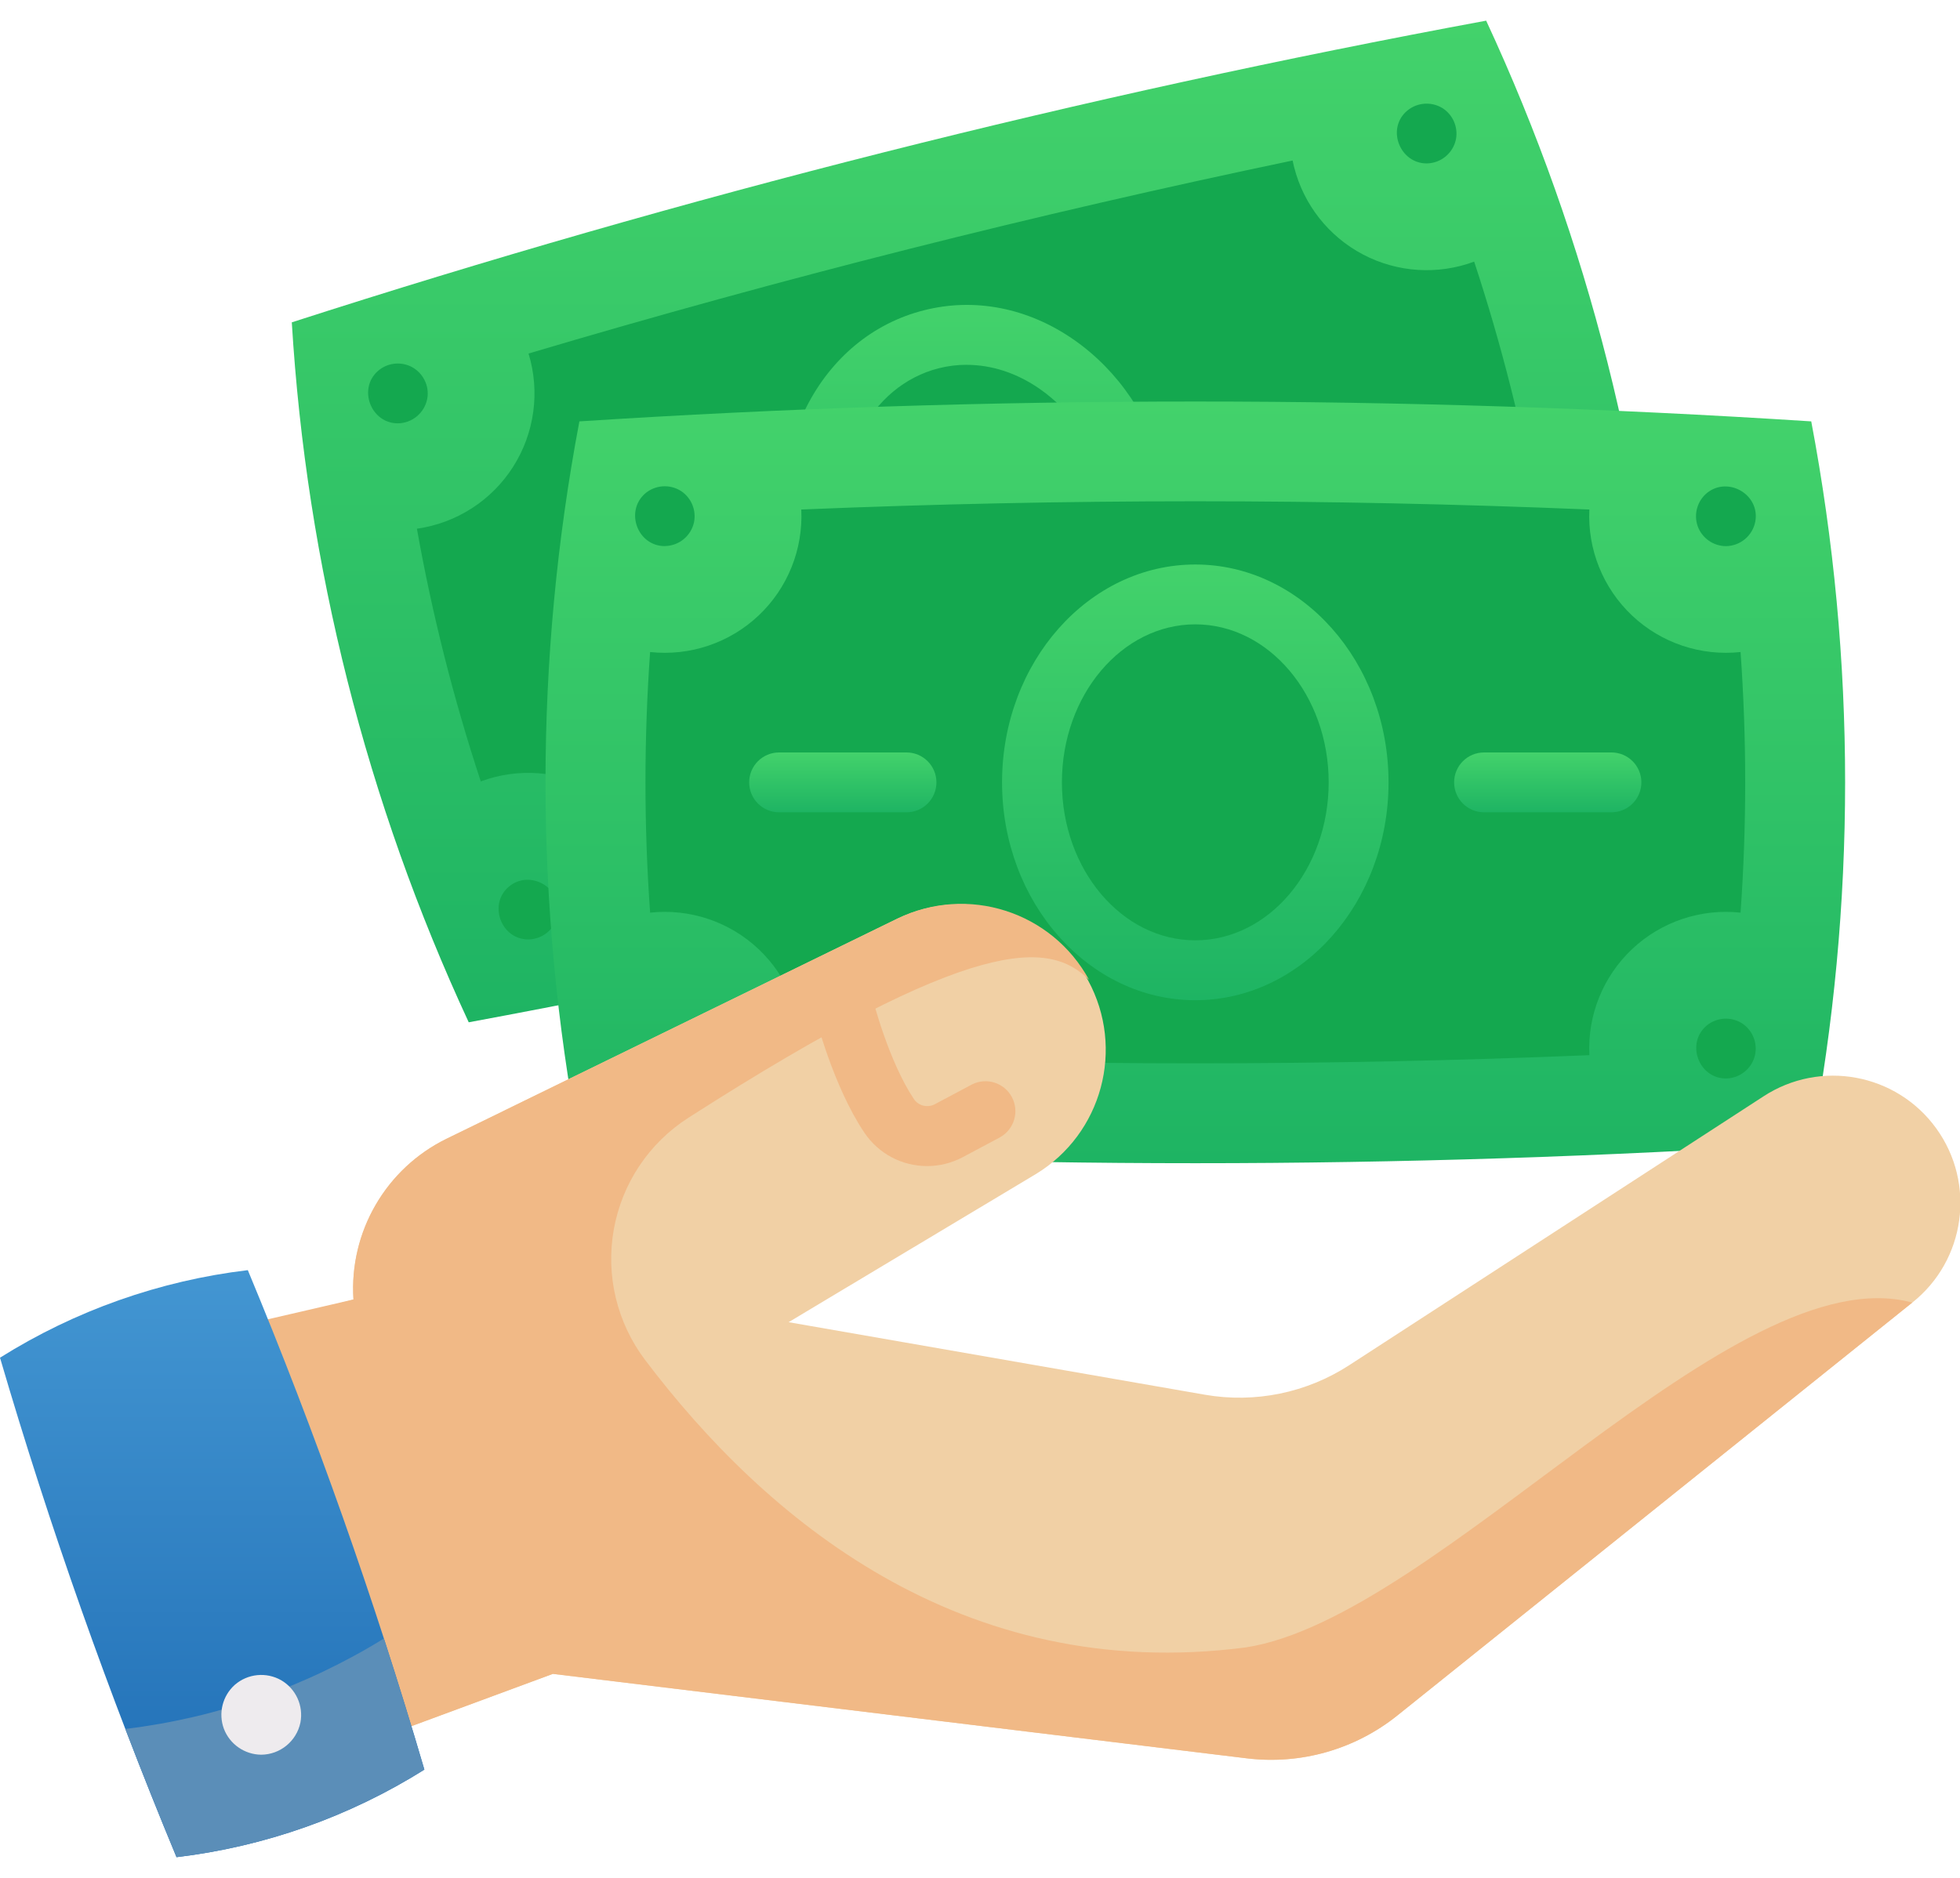
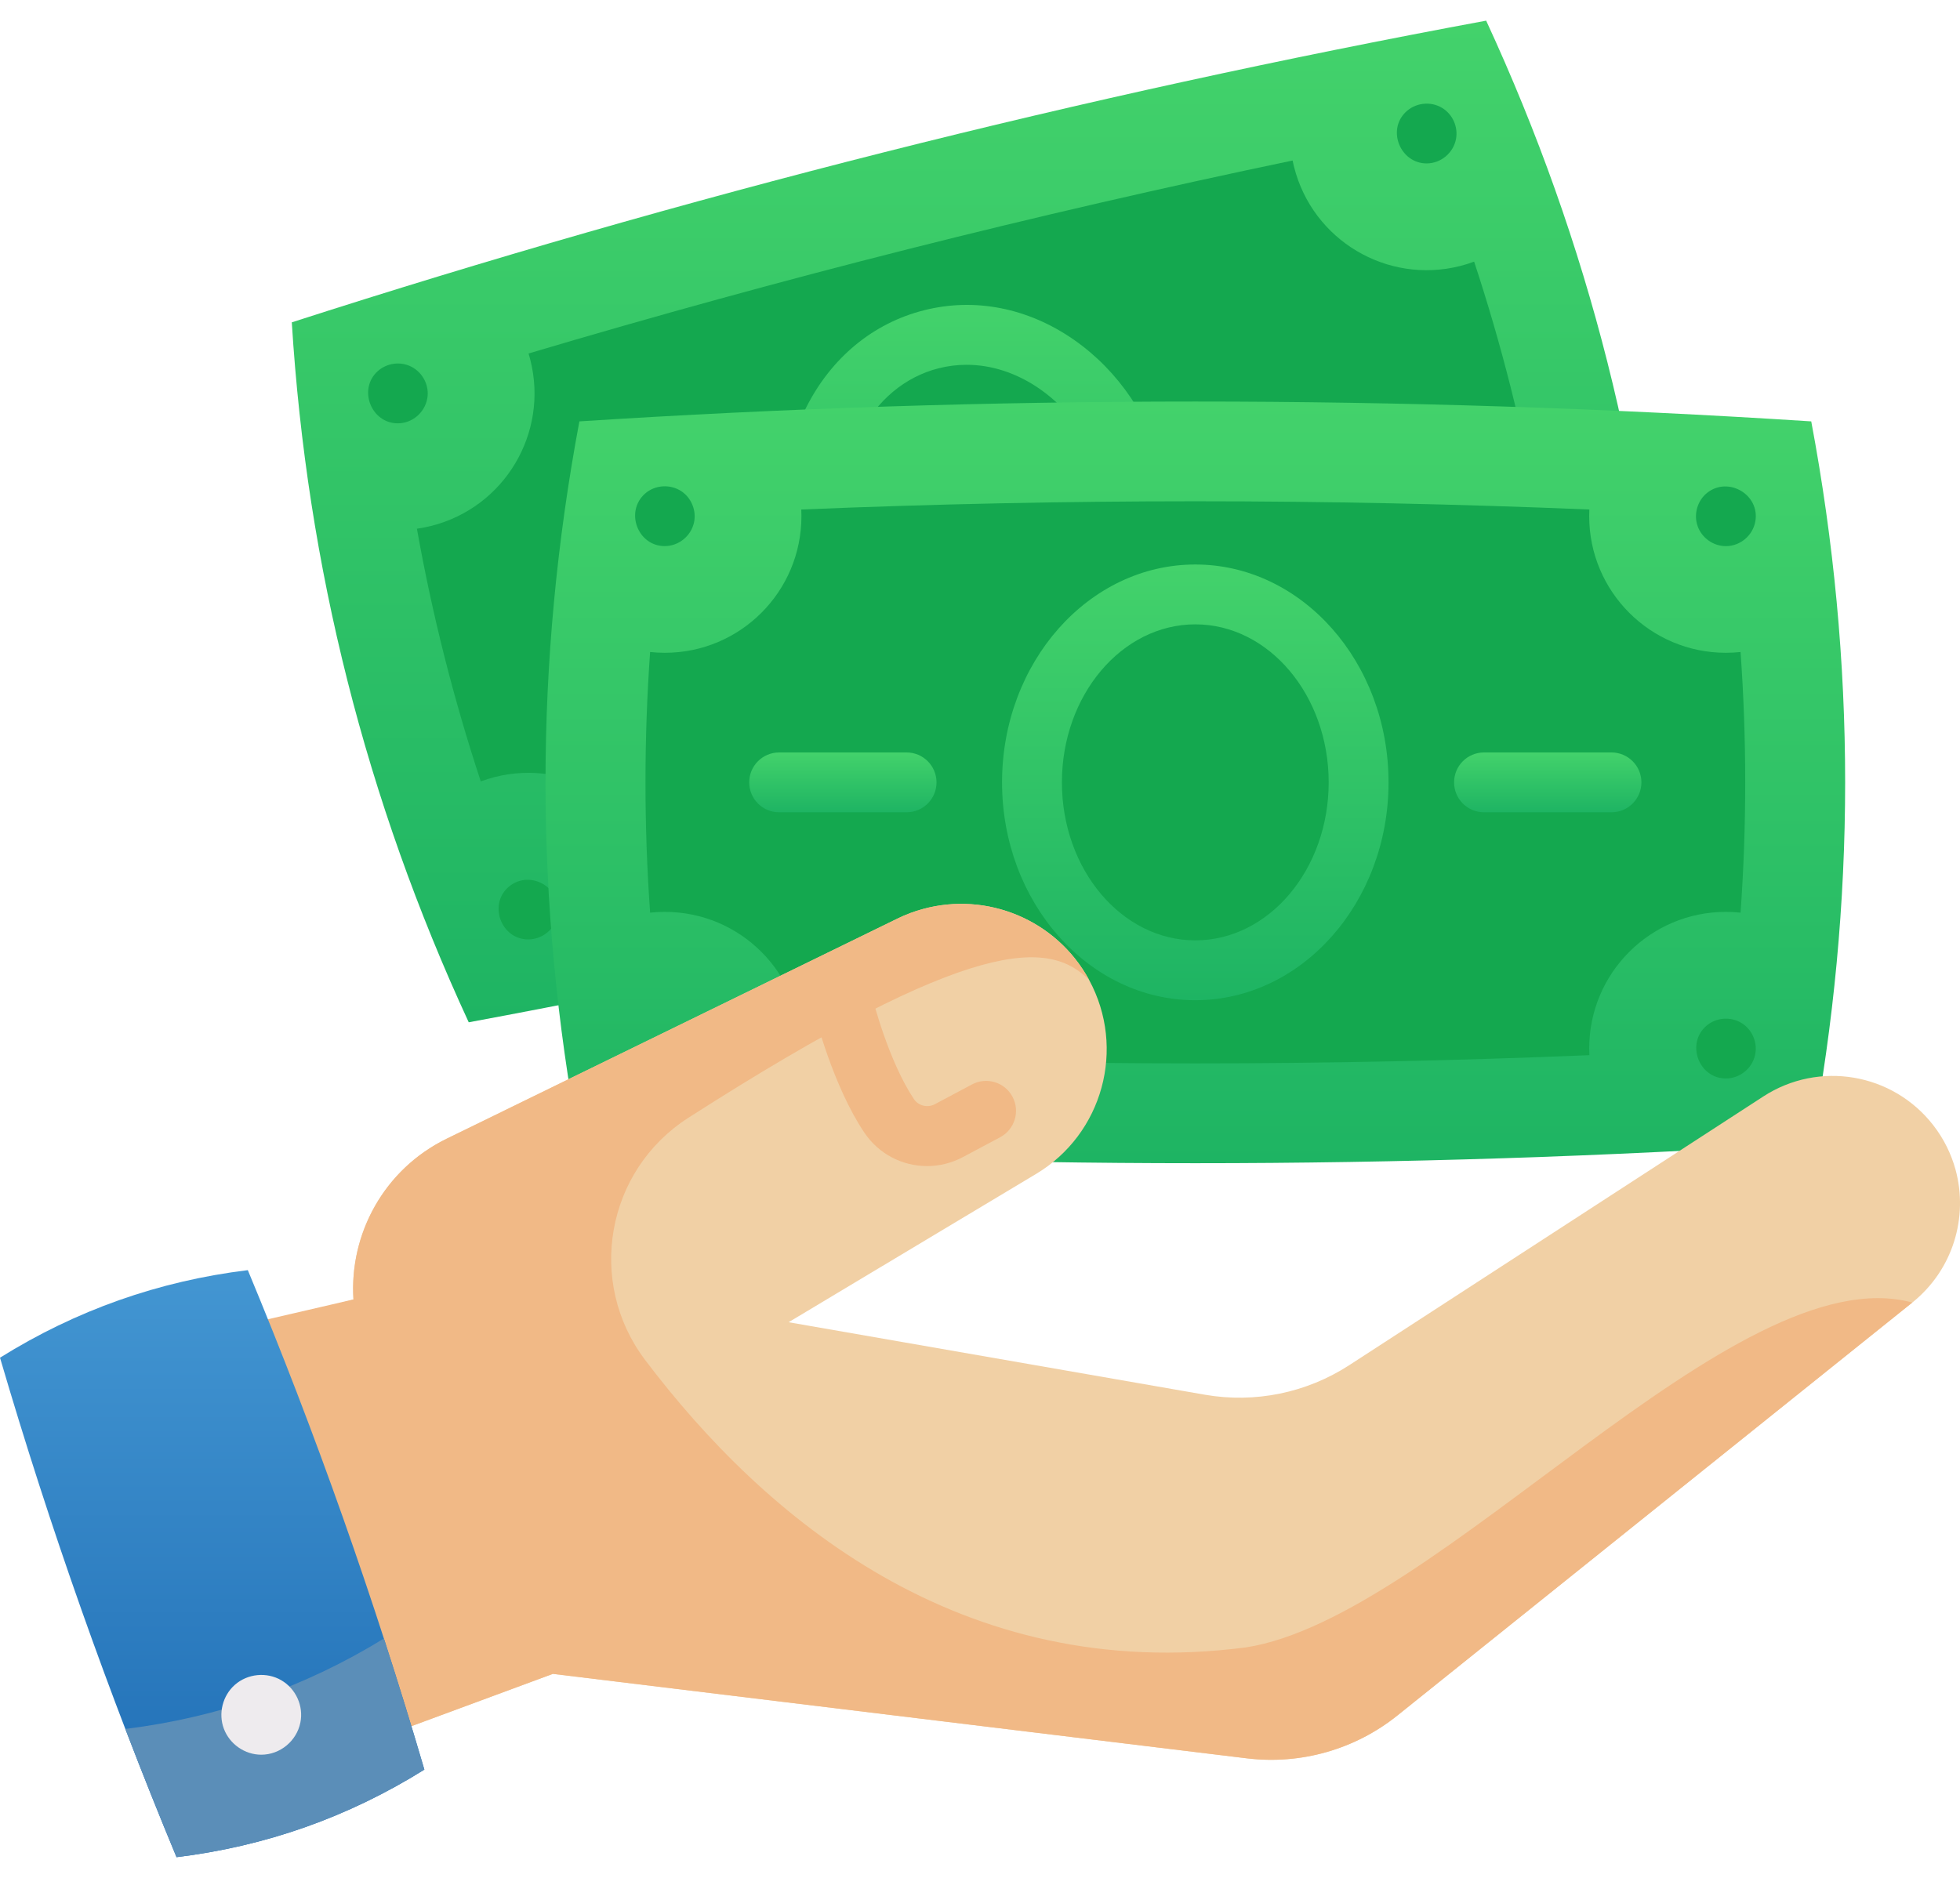
- <svg xmlns="http://www.w3.org/2000/svg" width="48" height="46" fill="none">
-   <path d="M36.396.506a234.154 234.154 0 00-29.25 7.39 47.538 47.538 0 004.333 17.146 234.182 234.182 0 0029.249-7.39A47.538 47.538 0 0036.396.506z" fill="url(#paint0_linear_747_297646)" />
-   <path d="M37.665 12.6a3.347 3.347 0 00-2.735 4.292 232.78 232.78 0 01-18.712 4.727 3.347 3.347 0 00-4.444-2.478 44.88 44.88 0 01-1.564-6.19 3.347 3.347 0 002.734-4.291 232.583 232.583 0 0118.712-4.728c.01.053.023.106.036.159a3.347 3.347 0 004.41 2.318 44.889 44.889 0 011.563 6.19zm-2.727-8.597c-.636 0-.975-.801-.52-1.252a.743.743 0 01.902-.106.74.74 0 01.337.76.74.74 0 01-.72.598zM12.936 23.012c-.672 0-.987-.874-.465-1.3.522-.424 1.316.049 1.184.71a.739.739 0 01-.719.59zM9.742 10.37c-.654 0-.98-.837-.493-1.277a.74.74 0 01.822-.111c.284.143.45.465.393.78a.741.741 0 01-.722.608z" fill="#14A84F" />
-   <path d="M25.076 17.246c2.143-.541 3.375-2.98 2.752-5.445-.623-2.467-2.865-4.027-5.007-3.486-2.143.541-3.375 2.98-2.752 5.445.623 2.466 2.865 4.027 5.007 3.486z" fill="#14A84F" />
-   <path d="M24.197 18.078c-.909 0-1.813-.29-2.623-.854-1.09-.759-1.88-1.928-2.225-3.291-.345-1.364-.204-2.768.395-3.953.616-1.22 1.641-2.066 2.886-2.38 1.244-.315 2.548-.058 3.67.723 1.09.759 1.88 1.928 2.225 3.291.345 1.364.205 2.768-.394 3.953-.617 1.22-1.642 2.066-2.887 2.38a4.243 4.243 0 01-1.047.131zm-.525-9.142c-.23 0-.458.028-.683.085-.827.21-1.514.785-1.937 1.62-.44.87-.54 1.912-.282 2.933.258 1.02.841 1.89 1.642 2.447.768.534 1.646.714 2.473.505.827-.209 1.515-.784 1.937-1.62.44-.87.54-1.912.282-2.932-.258-1.021-.841-1.89-1.641-2.447-.56-.39-1.177-.59-1.79-.59z" fill="url(#paint1_linear_747_297646)" />
-   <path d="M44.357 10.322a234.16 234.16 0 00-30.168 0 47.536 47.536 0 000 17.685c10.056.649 20.112.649 30.168 0a47.536 47.536 0 000-17.685z" fill="url(#paint2_linear_747_297646)" />
-   <path d="M42.626 22.356a3.348 3.348 0 00-3.703 3.491 232.517 232.517 0 01-19.3 0 3.347 3.347 0 00-3.702-3.491 44.871 44.871 0 010-6.384 3.347 3.347 0 003.702-3.491c3.222-.134 6.45-.202 9.65-.202s6.43.068 9.65.202a3.348 3.348 0 003.703 3.491 44.9 44.9 0 010 6.384zm-.359 4.062c-.673 0-.986-.87-.466-1.3a.74.74 0 01.848-.059.74.74 0 01.33.791.739.739 0 01-.712.568zm0-13.04a.74.74 0 01-.69-.486.74.74 0 01.235-.823c.517-.405 1.29.05 1.176.701a.74.74 0 01-.721.608zm-25.987-.001c-.663 0-.978-.841-.488-1.282a.74.74 0 01.894-.062.741.741 0 01.31.761.74.74 0 01-.716.582z" fill="#14A84F" />
-   <path d="M29.273 23.767c2.209 0 4-2.06 4-4.603 0-2.542-1.792-4.604-4-4.604-2.209 0-4 2.062-4 4.604 0 2.542 1.791 4.603 4 4.603z" fill="#14A84F" />
-   <path d="M29.273 24.501c-2.61 0-4.733-2.394-4.733-5.336 0-2.943 2.123-5.337 4.733-5.337 2.609 0 4.732 2.394 4.732 5.337 0 2.942-2.123 5.336-4.733 5.336zm0-9.207c-1.802 0-3.267 1.737-3.267 3.87 0 2.135 1.465 3.87 3.267 3.87 1.8 0 3.266-1.735 3.266-3.87 0-2.133-1.466-3.87-3.267-3.87z" fill="url(#paint3_linear_747_297646)" />
-   <path d="M39.464 19.898h-3.12a.733.733 0 110-1.466h3.12a.733.733 0 110 1.466z" fill="url(#paint4_linear_747_297646)" />
-   <path d="M22.202 19.898H19.08a.733.733 0 110-1.466h3.12a.733.733 0 110 1.466z" fill="url(#paint5_linear_747_297646)" />
-   <path d="M46.832 31.907L34.22 42.023a4.936 4.936 0 01-3.686 1.049L13.54 41.003l-4.53 1.675c-2.432-2.502-1.433-10.551-1.433-10.551l1.079-.296a4.09 4.09 0 012.286-3.94l7.288-3.558 3.748-1.831a3.563 3.563 0 013.393 6.256l-6.058 3.63 10.195 1.777a4.938 4.938 0 003.535-.724l10.14-6.582a3.118 3.118 0 013.65 5.048z" fill="#F1D0A5" />
-   <path d="M30.508 40.355c-6.983.907-11.796-3.188-14.708-7.04a4.105 4.105 0 011.058-5.934c7.031-4.507 8.85-4.341 9.814-3.377a3.563 3.563 0 00-4.694-1.502l-3.748 1.83-5.907 2.885v.002l-1.381.673a4.088 4.088 0 00-2.286 3.94l-4.499 1.042s2.42 7.303 4.854 9.804l4.528-1.675 16.996 2.069a4.936 4.936 0 003.686-1.05l12.61-10.114c-4.357-1.183-11.62 7.727-16.324 8.447z" fill="#F1B986" />
-   <path d="M22.704 28.564c-.6 0-1.183-.291-1.539-.823-.772-1.153-1.203-2.868-1.221-2.94a.733.733 0 011.423-.354c.008.033.392 1.546 1.016 2.478.11.164.335.218.512.123l.909-.484a.733.733 0 01.69 1.293l-.909.485c-.28.15-.583.222-.881.222z" fill="#F1B986" />
-   <path d="M6.069 31.113A14.69 14.69 0 000 33.258a118.99 118.99 0 004.323 12.235 14.69 14.69 0 006.07-2.145 118.978 118.978 0 00-4.324-12.235z" fill="url(#paint6_linear_747_297646)" />
-   <path d="M10.393 43.348a14.672 14.672 0 01-6.07 2.145c-.432-1.042-.85-2.09-1.253-3.141a15.616 15.616 0 006.332-2.215c.345 1.065.676 2.136.99 3.211z" fill="#5B8EB8" />
-   <path d="M6.398 42.983a.989.989 0 01-.915-.634.986.986 0 01.27-1.08.987.987 0 011.134-.11.986.986 0 01.47 1.037.988.988 0 01-.959.787z" fill="#EEEBEE" />
+ <svg xmlns="http://www.w3.org/2000/svg" width="48" height="46" viewBox="0 0 48 46" fill="none">
+   <path d="M36.396 0.506C26.487 2.341 16.737 4.804 7.146 7.896C7.518 13.882 8.962 19.598 11.479 25.042C21.387 23.207 31.137 20.744 40.728 17.652C40.356 11.666 38.912 5.95 36.396 0.506V0.506Z" fill="url(#paint0_linear_747_297646)" />
+   <path d="M37.665 12.599C37.547 12.616 37.43 12.638 37.312 12.668C35.519 13.121 34.433 14.941 34.886 16.734C34.9 16.787 34.914 16.84 34.93 16.891C31.841 17.809 28.727 18.666 25.623 19.45C22.52 20.234 19.374 20.959 16.218 21.619C16.208 21.566 16.196 21.512 16.182 21.459C15.729 19.667 13.909 18.581 12.117 19.034C11.999 19.064 11.884 19.1 11.774 19.141C11.106 17.116 10.584 15.05 10.21 12.951C10.327 12.934 10.445 12.912 10.563 12.882C12.355 12.429 13.441 10.609 12.988 8.817C12.975 8.763 12.96 8.711 12.944 8.659C16.034 7.74 19.147 6.884 22.251 6.1C25.354 5.316 28.501 4.591 31.656 3.932C31.666 3.985 31.678 4.038 31.692 4.091C32.145 5.883 33.965 6.969 35.758 6.516C35.876 6.486 35.99 6.45 36.101 6.409C36.769 8.434 37.291 10.5 37.665 12.599V12.599Z" fill="#14A84F" />
+   <path d="M34.938 4.003C34.302 4.003 33.963 3.202 34.419 2.751C34.656 2.516 35.035 2.47 35.32 2.645C35.577 2.802 35.713 3.111 35.657 3.406C35.592 3.747 35.287 4.003 34.938 4.003V4.003Z" fill="#14A84F" />
+   <path d="M12.936 23.012C12.264 23.012 11.949 22.138 12.471 21.713C12.993 21.288 13.787 21.761 13.655 22.423C13.587 22.762 13.282 23.012 12.936 23.012Z" fill="#14A84F" />
+   <path d="M9.742 10.37C9.088 10.37 8.763 9.533 9.249 9.093C9.472 8.892 9.804 8.846 10.072 8.982C10.355 9.125 10.521 9.447 10.464 9.761C10.402 10.107 10.096 10.37 9.742 10.37V10.37Z" fill="#14A84F" />
+   <path d="M25.076 17.246C27.219 16.704 28.451 14.267 27.828 11.8C27.205 9.334 24.963 7.774 22.821 8.315C20.678 8.856 19.446 11.294 20.069 13.76C20.692 16.226 22.934 17.787 25.076 17.246Z" fill="#14A84F" />
+   <path d="M24.197 18.078C23.288 18.078 22.384 17.788 21.574 17.224C20.484 16.465 19.693 15.296 19.349 13.933C19.004 12.569 19.145 11.165 19.744 9.98C20.36 8.759 21.385 7.914 22.63 7.6C23.874 7.285 25.178 7.542 26.3 8.323C27.391 9.082 28.181 10.251 28.525 11.614C28.87 12.978 28.73 14.382 28.131 15.567C27.514 16.788 26.489 17.633 25.244 17.948C24.898 18.035 24.547 18.078 24.197 18.078V18.078ZM23.672 8.936C23.443 8.936 23.214 8.964 22.989 9.021C22.162 9.23 21.475 9.806 21.052 10.641C20.613 11.511 20.513 12.553 20.77 13.574C21.028 14.595 21.611 15.463 22.412 16.021C23.18 16.555 24.058 16.735 24.885 16.526C25.712 16.317 26.4 15.742 26.822 14.906C27.262 14.036 27.362 12.994 27.104 11.974C26.846 10.953 26.263 10.084 25.463 9.527C24.903 9.138 24.286 8.936 23.672 8.936V8.936Z" fill="url(#paint1_linear_747_297646)" />
+   <path d="M44.357 10.322C34.301 9.674 24.245 9.674 14.189 10.322C13.083 16.217 13.083 22.112 14.189 28.007C24.245 28.656 34.301 28.656 44.357 28.007C45.464 22.112 45.464 16.217 44.357 10.322V10.322Z" fill="url(#paint2_linear_747_297646)" />
+   <path d="M42.626 22.356C42.508 22.344 42.389 22.337 42.267 22.337C40.418 22.337 38.919 23.835 38.919 25.684C38.919 25.739 38.92 25.794 38.923 25.847C35.703 25.981 32.474 26.049 29.273 26.049C26.073 26.049 22.845 25.981 19.623 25.847C19.626 25.794 19.627 25.739 19.627 25.684C19.627 23.835 18.129 22.337 16.28 22.337C16.159 22.337 16.039 22.344 15.921 22.356C15.77 20.229 15.77 18.099 15.921 15.972C16.039 15.984 16.159 15.991 16.28 15.991C18.129 15.991 19.627 14.493 19.627 12.644C19.627 12.589 19.626 12.534 19.623 12.481C22.845 12.347 26.073 12.279 29.273 12.279C32.474 12.279 35.703 12.347 38.923 12.481C38.92 12.534 38.919 12.589 38.919 12.644C38.919 14.493 40.418 15.991 42.267 15.991C42.389 15.991 42.508 15.984 42.626 15.972C42.778 18.099 42.778 20.229 42.626 22.356Z" fill="#14A84F" />
+   <path d="M42.267 26.418C41.594 26.418 41.281 25.547 41.801 25.118C42.039 24.922 42.387 24.898 42.649 25.059C42.916 25.222 43.05 25.547 42.98 25.85C42.904 26.178 42.604 26.418 42.267 26.418Z" fill="#14A84F" />
+   <path d="M42.267 13.378C41.96 13.378 41.68 13.18 41.576 12.892C41.471 12.6 41.568 12.26 41.812 12.069C42.329 11.664 43.102 12.119 42.988 12.77C42.928 13.117 42.619 13.378 42.267 13.378Z" fill="#14A84F" />
+   <path d="M16.28 13.377C15.617 13.377 15.302 12.536 15.793 12.095C16.037 11.876 16.413 11.852 16.686 12.033C16.932 12.196 17.058 12.506 16.997 12.794C16.926 13.129 16.622 13.377 16.28 13.377V13.377Z" fill="#14A84F" />
+   <path d="M29.273 23.767C31.482 23.767 33.272 21.706 33.272 19.164C33.272 16.622 31.482 14.56 29.273 14.56C27.064 14.56 25.273 16.622 25.273 19.164C25.273 21.706 27.064 23.767 29.273 23.767Z" fill="#14A84F" />
+   <path d="M29.273 24.501C26.663 24.501 24.54 22.107 24.54 19.165C24.54 16.222 26.663 13.828 29.273 13.828C31.882 13.828 34.005 16.222 34.005 19.165C34.005 22.107 31.882 24.501 29.273 24.501V24.501ZM29.273 15.294C27.471 15.294 26.006 17.031 26.006 19.165C26.006 21.299 27.471 23.035 29.273 23.035C31.073 23.035 32.539 21.299 32.539 19.165C32.539 17.031 31.073 15.294 29.273 15.294V15.294Z" fill="url(#paint3_linear_747_297646)" />
+   <path d="M39.464 19.898H36.343C35.938 19.898 35.61 19.57 35.61 19.165C35.61 18.76 35.938 18.432 36.343 18.432H39.464C39.869 18.432 40.198 18.76 40.198 19.165C40.198 19.57 39.869 19.898 39.464 19.898Z" fill="url(#paint4_linear_747_297646)" />
+   <path d="M22.202 19.898H19.081C18.676 19.898 18.348 19.57 18.348 19.165C18.348 18.76 18.676 18.432 19.081 18.432H22.202C22.607 18.432 22.935 18.76 22.935 19.165C22.935 19.57 22.607 19.898 22.202 19.898Z" fill="url(#paint5_linear_747_297646)" />
+   <path d="M46.832 31.907H46.831L34.221 42.023C33.185 42.854 31.855 43.233 30.535 43.072L13.539 41.003L9.01 42.678C6.578 40.176 7.577 32.127 7.577 32.127L8.656 31.831C8.562 30.39 9.242 28.959 10.504 28.141C10.643 28.05 10.789 27.967 10.942 27.892L18.23 24.333L21.978 22.502C22.182 22.402 22.39 22.324 22.602 22.267C24.169 21.837 25.87 22.526 26.672 24.004C27.581 25.681 27.008 27.777 25.371 28.758L19.313 32.389L29.508 34.165C30.735 34.378 31.997 34.12 33.043 33.441L43.183 26.859C44.543 25.975 46.352 26.282 47.347 27.565C47.604 27.897 47.784 28.265 47.89 28.648C48.209 29.812 47.831 31.105 46.832 31.907Z" fill="#F1D0A5" />
+   <path d="M30.508 40.355C23.525 41.262 18.712 37.167 15.8 33.315C14.355 31.405 14.842 28.673 16.858 27.381C23.889 22.874 25.708 23.04 26.672 24.004C25.87 22.526 24.169 21.837 22.602 22.267C22.39 22.324 22.182 22.402 21.978 22.502L18.23 24.333L12.323 27.217C12.323 27.217 12.322 27.218 12.322 27.219L10.942 27.892C9.401 28.644 8.552 30.231 8.656 31.831L4.157 32.874C4.157 32.874 6.578 40.177 9.011 42.678L13.539 41.003L30.535 43.072C31.855 43.233 33.185 42.854 34.221 42.023L46.832 31.907C42.474 30.725 35.21 39.635 30.508 40.355Z" fill="#F1B986" />
+   <path d="M22.704 28.564C22.103 28.564 21.521 28.273 21.165 27.741C20.393 26.588 19.962 24.873 19.944 24.8C19.846 24.407 20.086 24.01 20.479 23.912C20.872 23.815 21.269 24.054 21.367 24.447C21.375 24.48 21.759 25.993 22.383 26.925C22.493 27.089 22.718 27.143 22.895 27.048L23.804 26.564C24.161 26.373 24.605 26.508 24.796 26.866C24.986 27.223 24.851 27.667 24.494 27.857L23.585 28.342C23.304 28.492 23.002 28.564 22.704 28.564V28.564Z" fill="#F1B986" />
+   <path d="M6.069 31.113C3.888 31.38 1.864 32.094 0 33.258C1.219 37.415 2.66 41.493 4.323 45.493C6.505 45.227 8.528 44.512 10.392 43.348C9.174 39.191 7.733 35.113 6.069 31.113V31.113Z" fill="url(#paint6_linear_747_297646)" />
+   <path d="M10.393 43.348C8.528 44.512 6.506 45.227 4.324 45.493C3.891 44.451 3.473 43.404 3.07 42.352C5.343 42.071 7.454 41.333 9.402 40.137C9.747 41.202 10.078 42.273 10.393 43.348V43.348Z" fill="#5B8EB8" />
+   <path d="M6.398 42.983C5.996 42.983 5.625 42.725 5.483 42.349C5.341 41.973 5.451 41.535 5.754 41.269C6.065 40.997 6.529 40.951 6.887 41.158C7.245 41.365 7.439 41.79 7.356 42.196C7.265 42.647 6.86 42.983 6.398 42.983Z" fill="#EEEBEE" />
  <defs>
-     <linearGradient id="paint0_linear_747_297646" x1="23.937" y1=".506" x2="23.937" y2="25.042" gradientUnits="userSpaceOnUse">
+     <linearGradient id="paint0_linear_747_297646" x1="23.937" y1="0.506" x2="23.937" y2="25.042" gradientUnits="userSpaceOnUse">
      <stop stop-color="#43D26B" />
      <stop offset="1" stop-color="#1EB463" />
    </linearGradient>
    <linearGradient id="paint1_linear_747_297646" x1="23.937" y1="7.469" x2="23.937" y2="18.078" gradientUnits="userSpaceOnUse">
      <stop stop-color="#43D26B" />
      <stop offset="1" stop-color="#1EB463" />
    </linearGradient>
    <linearGradient id="paint2_linear_747_297646" x1="29.273" y1="9.836" x2="29.273" y2="28.493" gradientUnits="userSpaceOnUse">
      <stop stop-color="#43D26B" />
      <stop offset="1" stop-color="#1EB463" />
    </linearGradient>
    <linearGradient id="paint3_linear_747_297646" x1="29.273" y1="13.828" x2="29.273" y2="24.501" gradientUnits="userSpaceOnUse">
      <stop stop-color="#43D26B" />
      <stop offset="1" stop-color="#1EB463" />
    </linearGradient>
    <linearGradient id="paint4_linear_747_297646" x1="37.904" y1="18.432" x2="37.904" y2="19.898" gradientUnits="userSpaceOnUse">
      <stop stop-color="#43D26B" />
      <stop offset="1" stop-color="#1EB463" />
    </linearGradient>
    <linearGradient id="paint5_linear_747_297646" x1="20.641" y1="18.432" x2="20.641" y2="19.898" gradientUnits="userSpaceOnUse">
      <stop stop-color="#43D26B" />
      <stop offset="1" stop-color="#1EB463" />
    </linearGradient>
    <linearGradient id="paint6_linear_747_297646" x1="5.196" y1="31.113" x2="5.196" y2="45.493" gradientUnits="userSpaceOnUse">
      <stop stop-color="#4396D2" />
      <stop offset="1" stop-color="#1E6CB4" />
    </linearGradient>
  </defs>
</svg>
